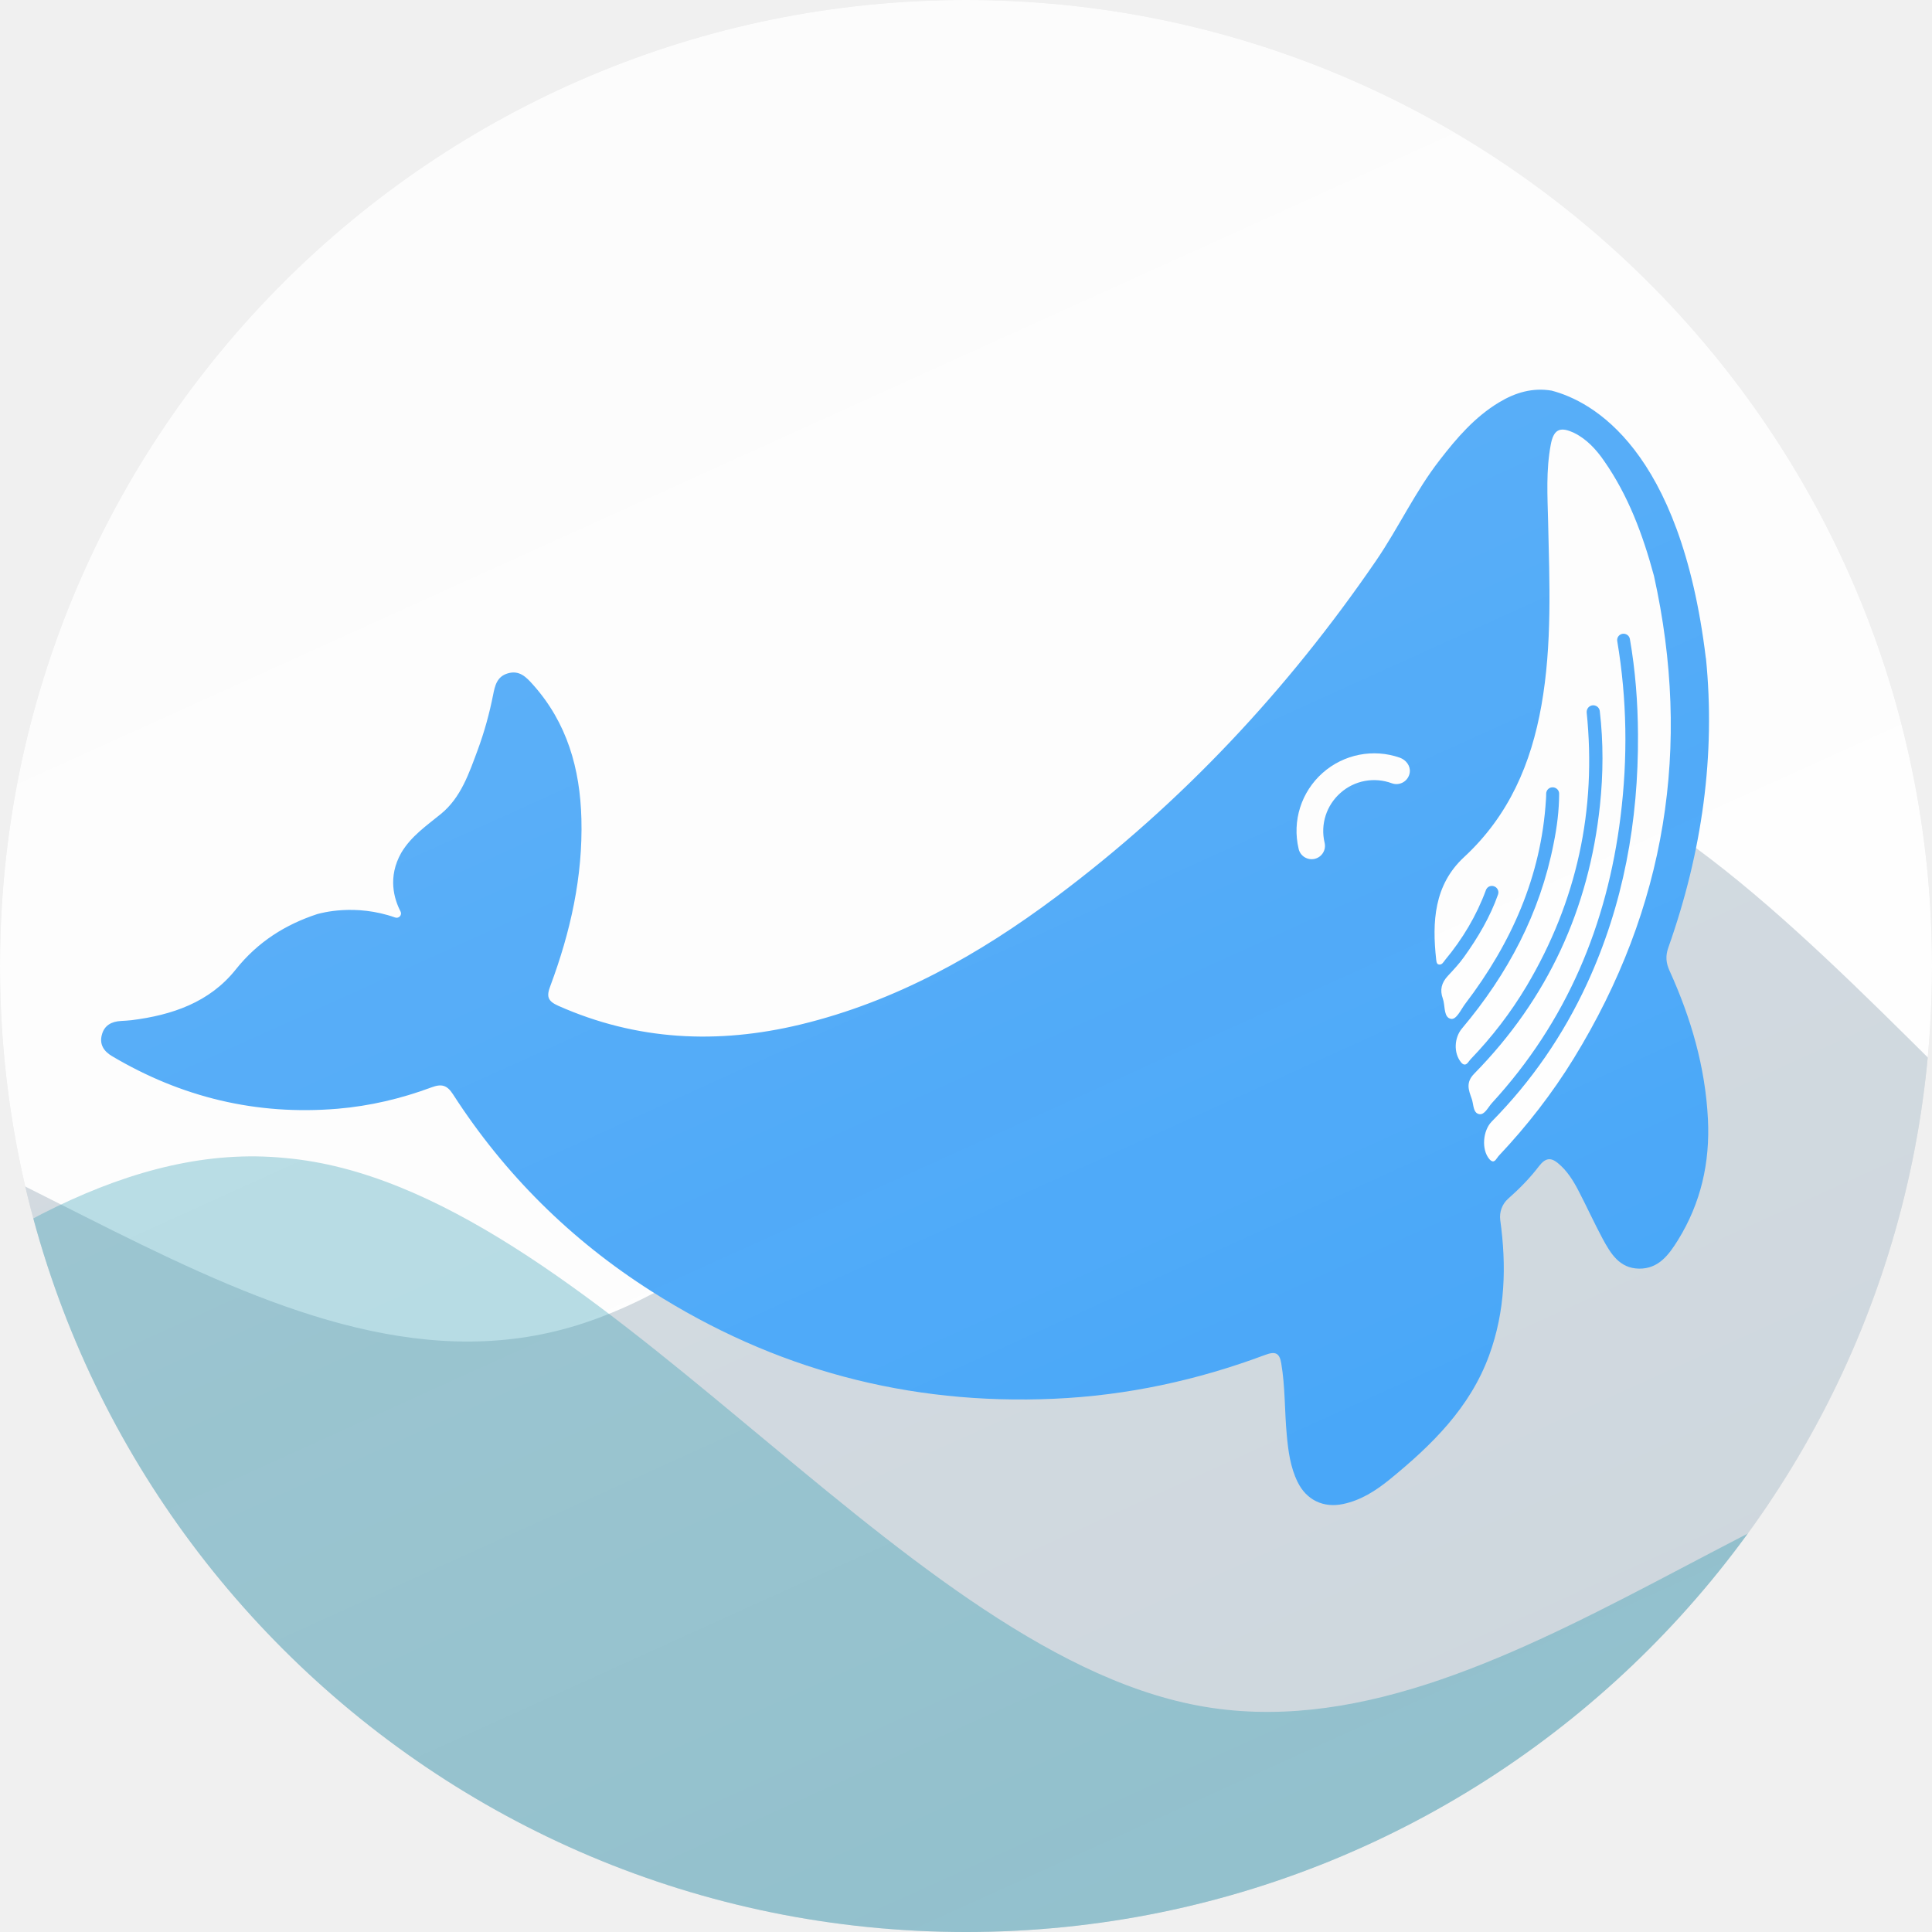
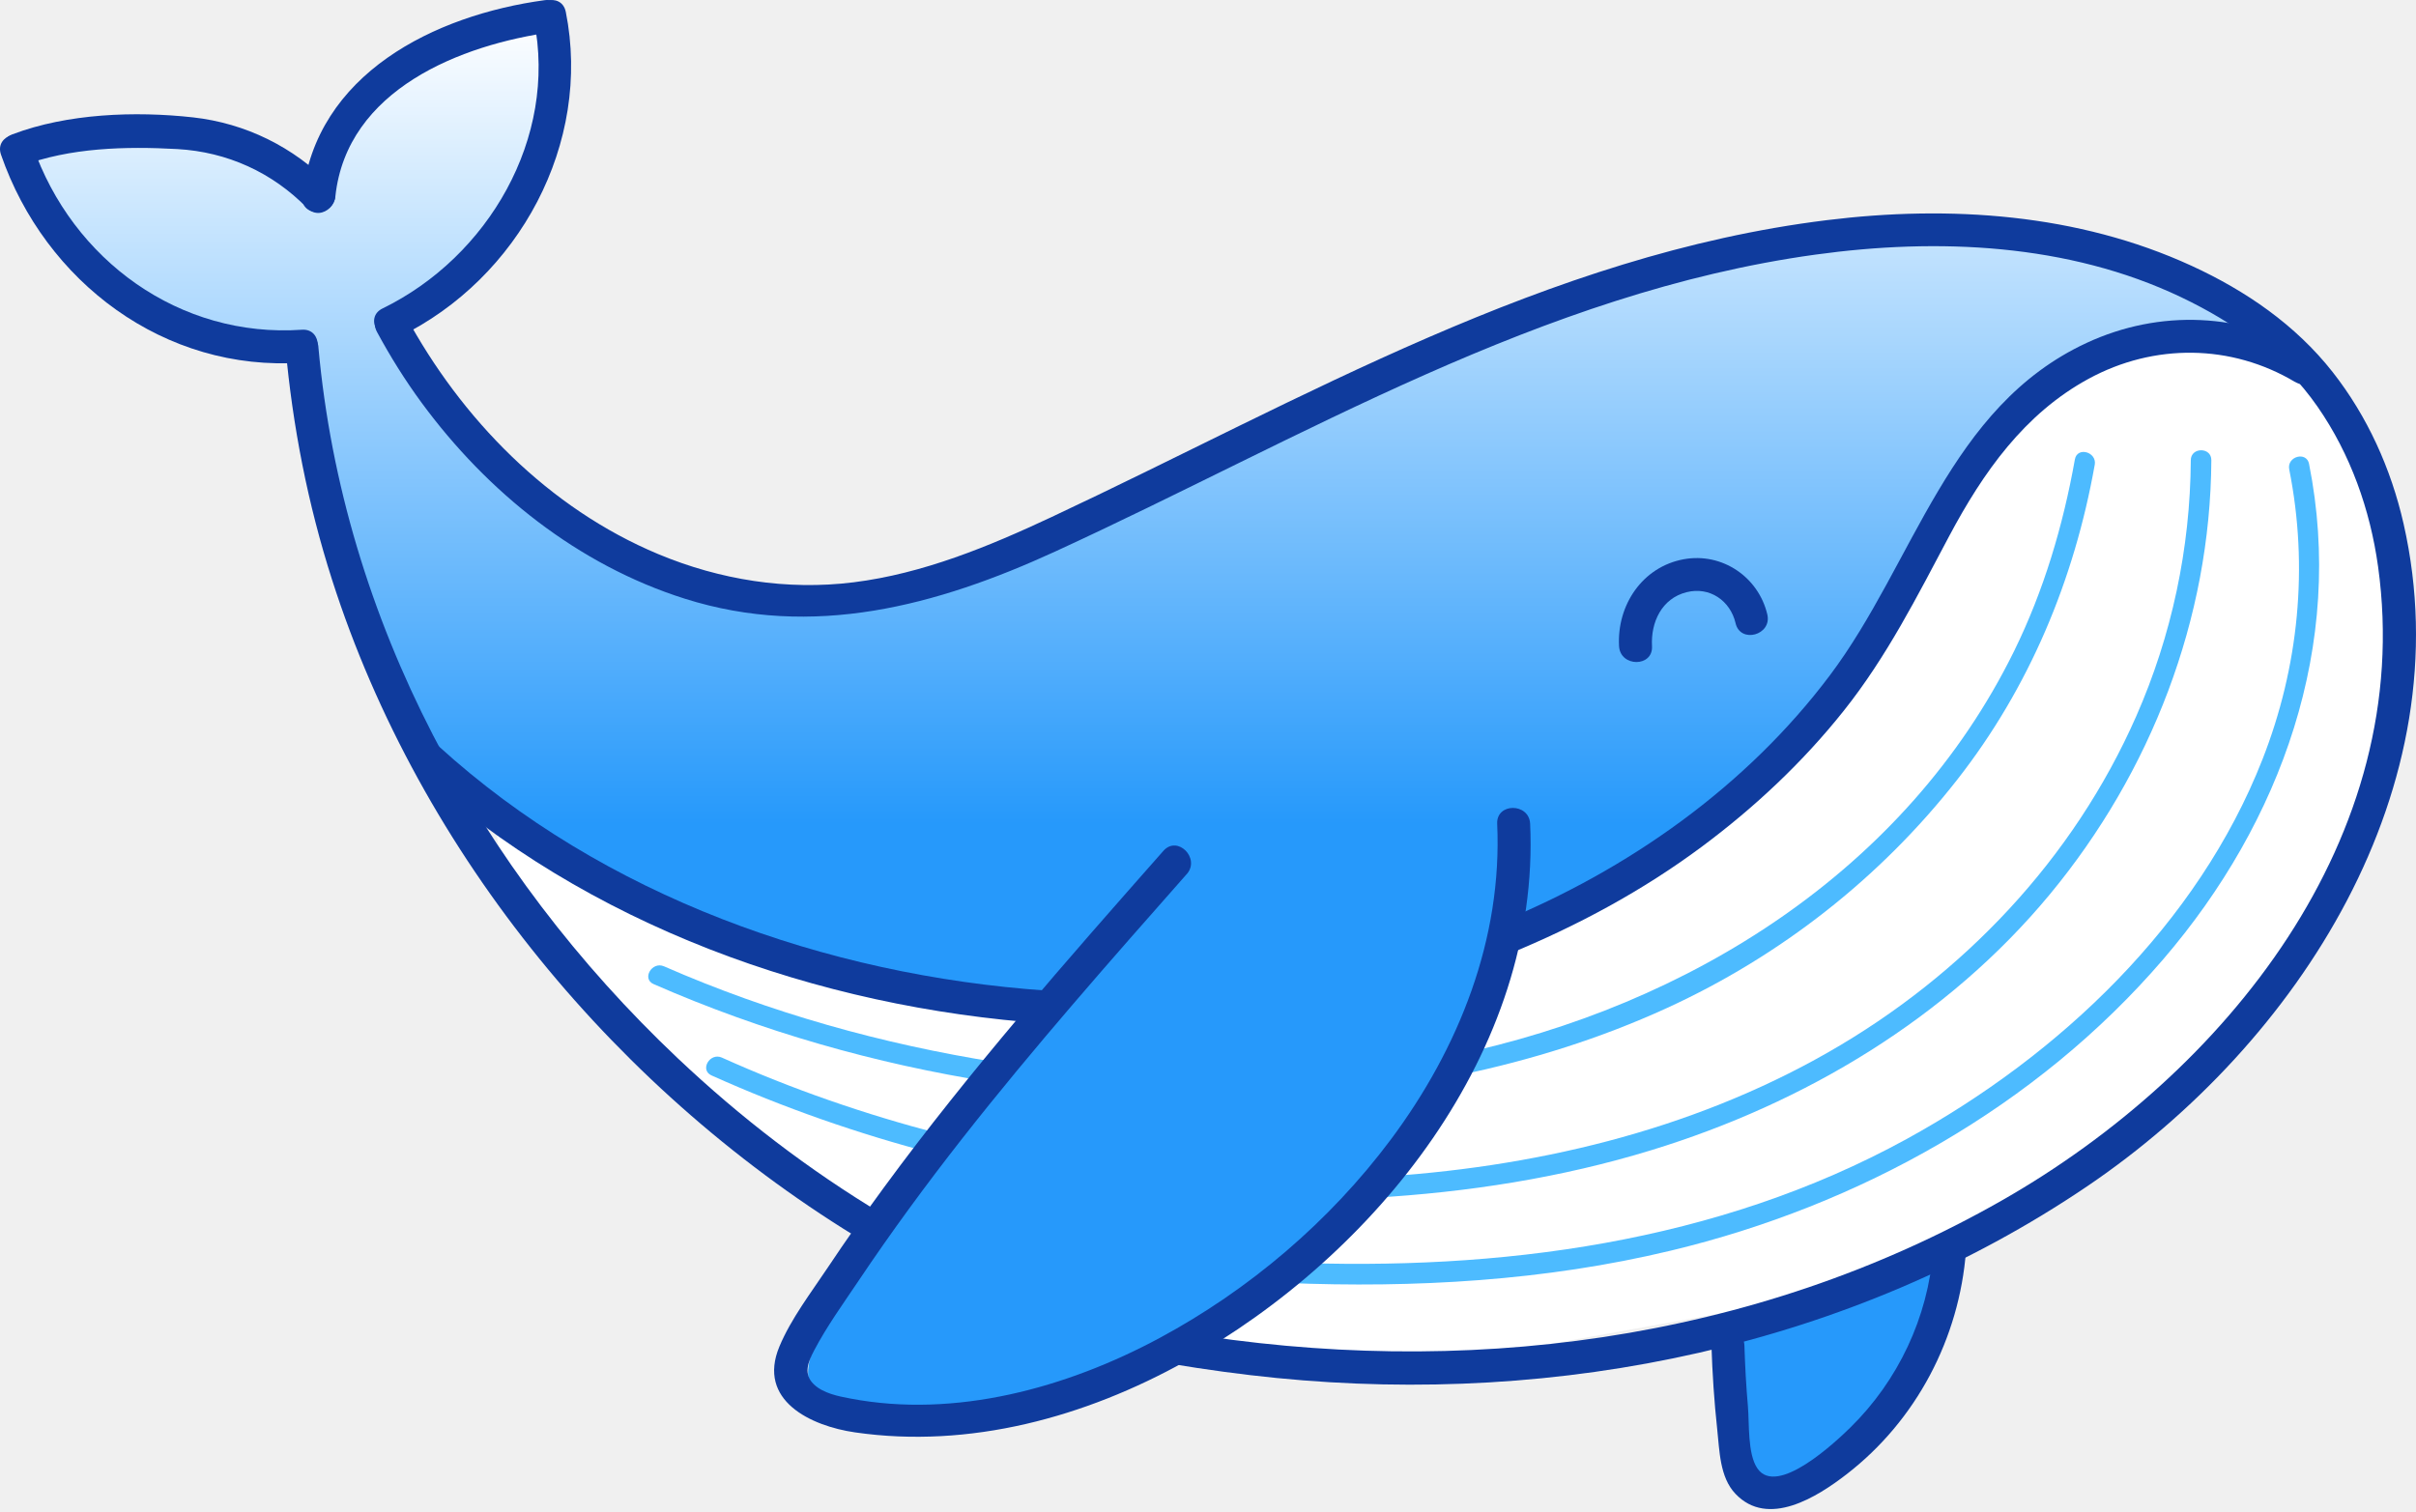
- <svg xmlns="http://www.w3.org/2000/svg" width="1183" height="1183" viewBox="0 0 1183 1183" fill="none">
-   <mask id="mask0_1648_18977" style="mask-type:alpha" maskUnits="userSpaceOnUse" x="0" y="0" width="1183" height="1183">
-     <circle cx="591.5" cy="591.5" r="591.5" fill="url(#paint0_linear_1648_18977)" />
-     <circle cx="591.5" cy="591.5" r="591.5" fill="url(#paint1_radial_1648_18977)" fill-opacity="0.2" />
-   </mask>
-   <g mask="url(#mask0_1648_18977)">
-     <circle cx="591.5" cy="591.5" r="591.5" fill="white" />
-     <path fill-rule="evenodd" clip-rule="evenodd" d="M-2445.86 971.115H-2351.22C-2259.54 971.115 -2073.22 971.115 -1886.89 847.71C-1700.57 724.305 -1514.25 477.494 -1327.93 496.122C-1141.6 512.42 -955.281 796.485 -768.959 831.411C-582.636 866.337 -396.314 654.453 -209.991 654.453C-23.669 654.453 162.654 866.337 348.976 812.784C535.299 759.231 721.621 442.568 907.944 461.196C1094.27 477.494 1280.59 831.411 1466.91 847.71C1653.23 866.337 1839.56 549.675 1934.2 391.344L2025.88 230.684V1183H1934.2C1839.56 1183 1653.23 1183 1466.91 1183C1280.59 1183 1094.27 1183 907.944 1183C721.621 1183 535.299 1183 348.976 1183C162.654 1183 -23.669 1183 -209.991 1183C-396.314 1183 -582.636 1183 -768.959 1183C-955.281 1183 -1141.6 1183 -1327.93 1183C-1514.25 1183 -1700.57 1183 -1886.89 1183C-2073.22 1183 -2259.54 1183 -2351.22 1183H-2445.86V971.115Z" fill="#0C395A" fill-opacity="0.2" />
-     <path d="M776.365 487.993L958.251 248.435L1027.75 344.554V542.706L922.761 721.635L792.631 598.899L776.365 487.993Z" fill="white" />
-     <path d="M1044.58 403.004L1044.52 403.018C1028.98 274.529 974.759 245.632 950.075 239.184C938.476 237.259 927.928 240.312 917.856 246.403C903.009 255.358 891.977 268.209 881.565 281.686C866.548 300.976 856.336 323.221 842.604 343.298C788.5 422.256 723.819 491.495 646.807 549.11C599.522 584.511 548.468 613.232 490.212 627.315C439.385 639.577 389.887 637.177 341.887 615.886C335.28 612.963 334.516 610.114 337.017 603.62C349.326 570.636 356.917 536.711 356.006 501.445C355.199 470.788 347.305 442.595 326.255 419.115C322.218 414.599 318.051 410.231 310.971 412.297C304.208 414.279 303.057 419.903 301.92 425.579C299.661 436.984 296.565 448.218 292.535 459.137C287.212 473.455 282.269 488.35 270.023 498.36C261.162 505.597 251.783 511.956 245.702 522.18C237.262 537.107 241.303 550.5 245.273 558.144C246.356 560.285 244.209 562.613 241.957 561.803C217.593 553.178 196.719 559.053 194.345 559.69C194.24 559.718 194.187 559.732 194.187 559.732C174.911 566.084 157.931 576.571 144.269 593.746C128.309 613.742 105.362 621.587 80.52 624.681C78.378 624.916 76.207 625.045 74.089 625.16C68.239 625.484 63.787 627.864 62.324 633.798C60.818 639.573 63.645 643.791 68.609 646.702C111.097 671.902 157.006 683.066 206.724 678.905C226.463 677.234 245.611 672.726 264.123 665.843C270.495 663.457 273.758 664.449 277.431 670.137C308.963 719.024 349.545 759.266 398.828 790.618C473.771 838.391 556.085 860.496 645.592 856.473C690.127 854.491 733.094 845.183 774.725 829.618C780.992 827.261 783.477 828.517 784.522 834.74C787.006 849.285 786.538 863.998 787.91 878.615C788.819 888.549 790.097 898.385 794.569 907.478C799.948 918.476 810.34 923.495 822.432 920.933C833.35 918.63 842.368 912.821 850.824 905.975C876.676 884.912 900.15 861.941 911.852 829.855C921.731 802.781 922.51 775.091 918.635 747.123C917.996 742.205 919.742 737.326 923.436 734.018C930.342 727.927 936.79 721.393 942.35 714.079C946.46 708.737 949.746 708.761 953.951 712.214C959.607 716.862 963.326 722.934 966.585 729.185C971.61 738.865 976.135 748.792 981.238 758.338C986.146 767.37 991.522 776.673 1003.66 776.813C1015.63 776.943 1021.89 768.253 1027.39 759.429C1041.53 736.642 1047.12 711.734 1045.8 685.285C1044.2 653.369 1035.42 623.323 1022.31 594.437C1020.11 589.598 1019.72 585.405 1021.55 580.22C1042.41 521.311 1050.5 462.033 1044.58 403.004ZM820.778 485.532C812.136 493.162 808.424 504.844 811.076 516.008C812.13 520.362 809.5 524.686 805.28 525.816L805.016 525.887C800.594 526.902 796.19 524.181 795.189 519.812C791.112 502.697 796.748 484.902 809.906 473.234C822.843 461.795 840.947 458.245 857.18 463.96C860.94 465.327 863.702 468.885 863.239 472.854C862.549 478.297 857.05 481.411 852.21 479.597C841.426 475.645 829.354 477.862 820.778 485.532ZM963.592 648.167C950.438 669.56 935.045 689.347 917.785 707.656C916.548 708.949 915.356 712.095 913.268 710.845C913.082 710.782 912.934 710.652 912.719 710.484C912.49 710.262 912.208 710.055 911.951 709.728C907.005 703.929 907.962 692.307 913.38 686.784C937.792 662.035 957.165 633.887 971.7 602.456C994.134 553.866 1003.3 502.612 1002.97 449.663C1002.86 430.07 1001.38 410.619 998.01 391.28C997.655 389.113 995.525 387.705 993.372 388.112L993.056 388.197C991.157 388.706 989.917 390.621 990.282 392.616C996.274 428.273 996.756 464.05 992.3 499.962C984.086 566.171 959.42 625.423 913.507 675.441C911.153 678.051 909.034 682.803 905.765 682.209C905.473 682.174 905.167 682.086 904.899 681.932C904.579 681.791 904.244 681.598 903.948 681.338C901.997 679.543 902.14 675.433 901.127 672.708C899.263 667.44 897.344 662.809 902.776 657.338C947.818 611.456 972.978 556.369 979.678 493.166C981.699 473.908 981.838 454.589 979.567 435.351C979.304 433.103 977.131 431.536 974.859 431.919L974.49 432.018C972.643 432.513 971.428 434.309 971.554 436.254C977.655 495.744 965.679 551.709 934.746 603.819C925.069 620.039 913.582 634.992 900.444 648.633C899.39 649.764 898.224 652.168 896.549 651.826C896.19 651.752 895.75 651.587 895.307 651.197C895.078 650.976 894.782 650.716 894.511 650.336C889.99 644.649 890.443 635.368 895.211 629.736C923.267 596.434 943.016 559.138 951.321 516.484C953.378 506.433 954.664 496.25 954.69 486.008C954.705 483.742 952.768 482 950.531 482.09C950.253 482.108 949.922 482.14 949.658 482.211C948.023 482.649 946.79 484.167 946.753 485.93C946.762 487.228 946.703 488.487 946.606 489.814C943.696 536.564 925.493 577.517 897.208 614.612C894.486 618.169 891.813 624.653 888.262 623.851C888.209 623.866 888.195 623.813 888.128 623.774C887.702 623.662 887.382 623.522 887.048 623.329C884.034 621.366 884.846 615.324 883.469 611.452C881.539 606.145 882.631 601.781 886.535 597.569C889.957 593.881 893.485 590.165 896.397 586.049C905.006 574.073 912.463 561.388 917.281 547.714C918.014 545.595 916.836 543.309 914.678 542.643C912.64 542.002 910.552 543.07 909.844 545.07C904.078 560.694 895.613 574.893 884.834 587.846C883.823 589.135 882.952 590.952 880.985 590.574C880.932 590.588 880.851 590.497 880.851 590.497C880.492 590.423 880.239 590.322 880.116 590.072C879.615 589.471 879.519 588.479 879.412 587.659C876.838 564.544 878.059 541.882 896.454 524.852C924.045 499.309 937.566 467.47 943.856 431.858C950.461 394.465 948.794 356.801 947.936 319.202C947.541 303.589 946.629 287.944 949.534 272.408C951.184 263.371 954.829 261.15 962.637 264.543C963.077 264.707 963.584 264.911 964.052 265.181C967.9 267.091 971.175 269.606 974.151 272.484C977.141 275.414 979.766 278.669 982.17 282.153C997.036 303.445 1005.92 327.302 1012.77 352.664C1035.85 456.966 1020.37 555.77 963.592 648.167Z" fill="#3FA3F9" />
-     <path fill-rule="evenodd" clip-rule="evenodd" d="M-943.451 1184.05H-848.811C-757.128 1184.05 -570.806 1184.05 -384.483 1060.65C-198.161 937.245 -11.838 690.434 174.484 709.061C360.807 725.36 547.129 1009.42 733.452 1044.35C919.774 1079.28 1106.1 867.393 1292.42 867.393C1478.74 867.393 1665.06 1079.28 1851.39 1025.72C2037.71 972.17 2224.03 655.508 2410.35 674.135C2596.68 690.434 2783 1044.35 2969.32 1060.65C3155.64 1079.28 3341.97 762.615 3436.61 604.284L3528.29 443.624V1395.94H3436.61C3341.97 1395.94 3155.64 1395.94 2969.32 1395.94C2783 1395.94 2596.68 1395.94 2410.35 1395.94C2224.03 1395.94 2037.71 1395.94 1851.39 1395.94C1665.06 1395.94 1478.74 1395.94 1292.42 1395.94C1106.1 1395.94 919.774 1395.94 733.452 1395.94C547.129 1395.94 360.807 1395.94 174.484 1395.94C-11.838 1395.94 -198.161 1395.94 -384.483 1395.94C-570.806 1395.94 -757.128 1395.94 -848.811 1395.94H-943.451V1184.05Z" fill="#0C8BA7" fill-opacity="0.32" />
-   </g>
+ <svg xmlns="http://www.w3.org/2000/svg" width="131" height="82" viewBox="0 0 131 82" fill="none">
+   <path d="M47.284 67.76C49.143 69.105 51.099 70.385 53.294 71.045C56.04 71.867 58.989 71.671 61.8 72.232C64.646 72.798 67.312 74.131 70.189 74.523C72.904 74.894 75.653 74.405 78.35 73.922L95.344 70.862C98.315 70.326 101.316 69.784 104.1 68.61C107.51 67.175 110.461 64.849 113.289 62.458C121.219 55.751 128.966 47.459 130.068 37.134C130.492 33.154 129.866 29.066 128.266 25.398C127.266 23.107 125.824 20.911 123.695 19.607C120.372 17.573 115.935 18.143 112.604 20.161C109.275 22.179 106.878 25.42 104.866 28.758C102.858 32.093 101.133 35.624 98.716 38.675C94.463 44.046 88.329 47.602 82.04 50.314C74.654 53.499 66.704 55.713 58.665 55.464C48.813 55.159 39.453 51.199 30.66 46.746C29.502 46.16 28.263 45.304 27.033 44.962C26.444 46.407 29.654 49.885 30.495 51.033C32.04 53.145 33.69 55.175 35.443 57.114C39.005 61.063 42.978 64.637 47.281 67.757L47.284 67.76Z" fill="white" />
+   <path d="M99.788 13.473C84.861 15.454 71.388 23.057 57.507 28.899C54.066 30.346 50.532 31.704 46.821 32.09C36.542 33.158 26.604 26.9 21.609 17.851C26.672 13.996 30.651 8.909 29.817 0.878C25.317 0.676 21.488 3.248 19.233 7.149C18.779 7.937 18.393 8.8 17.711 9.401C17.029 10.002 15.92 10.26 15.217 9.681C11.518 6.648 5.885 6.243 1.79 8.716C2.376 11.916 4.627 14.644 7.379 16.381C10.132 18.119 13.348 18.972 16.562 19.498C15.696 30.898 21.497 42.312 31.897 47.064C39.681 50.62 48.702 54.378 57.218 55.222C51.859 60.487 46.31 66.055 44.05 73.219C43.828 73.913 43.657 74.72 44.05 75.333C44.454 75.965 45.292 76.13 46.036 76.215C60.826 77.874 76.115 68.097 80.81 53.973C81.311 52.466 81.869 50.729 83.338 50.125C89.824 47.453 95.557 42.979 99.723 37.337C102.827 33.133 105.069 28.313 108.466 24.343C111.337 20.987 115.578 17.867 120.202 18.178C120.946 18.228 121.684 18.502 122.422 18.502C122.711 18.502 122.914 18.318 122.836 18.007C122.711 17.512 122.16 17.194 121.755 16.957C119.504 15.659 117.01 14.37 114.475 13.747C111.72 13.069 108.852 12.903 106.025 12.969C103.939 13.019 101.856 13.199 99.788 13.473Z" fill="url(#paint0_linear_437_8822)" />
+   <path d="M101.458 78.08C100.957 78.653 100.427 79.21 99.792 79.634C99.001 80.157 98.086 80.447 97.18 80.727C96.56 80.92 95.875 81.11 95.28 80.845C94.477 80.487 94.225 79.484 94.109 78.613C93.839 76.53 93.795 74.418 93.982 72.326C93.997 72.155 94.019 71.974 94.128 71.844C94.237 71.713 94.415 71.66 94.583 71.613C97.547 70.8 100.567 70.131 103.423 68.969C104.709 68.446 105.577 68.394 105.468 70.084C105.381 71.451 104.842 72.843 104.232 74.054C103.497 75.514 102.532 76.853 101.455 78.08H101.458Z" fill="#2699FB" />
+   <path d="M63.974 72.25C79.228 74.791 95.048 72.82 108.581 65.088C120.637 58.201 130.984 45.447 128.944 30.732C128.514 27.64 127.446 24.626 125.659 22.054C123.8 19.376 121.169 17.502 118.252 16.113C112.127 13.198 105.062 12.896 98.439 13.809C83.546 15.864 70.634 23.751 57.207 29.916C50.799 32.858 44.077 34.667 37.133 32.472C31.342 30.642 26.428 26.7 22.86 21.842C21.963 20.622 21.163 19.339 20.444 18.009C19.899 16.997 21.44 16.094 21.985 17.109C25.012 22.72 29.751 27.571 35.692 30.053C39.039 31.451 42.676 32.033 46.285 31.582C50.046 31.112 53.614 29.639 57.021 28.041C70.627 21.662 83.87 13.815 99.049 11.941C105.716 11.118 112.663 11.582 118.831 14.416C121.77 15.767 124.467 17.617 126.478 20.176C128.368 22.583 129.648 25.426 130.327 28.409C133.574 42.713 124.622 56.585 113.179 64.335C100.339 73.031 84.533 76.26 69.217 74.738C67.302 74.548 65.397 74.286 63.497 73.969C62.367 73.779 62.846 72.06 63.97 72.247L63.974 72.25Z" fill="#0F3B9D" />
+   <path d="M17.264 18.825C18.603 33.672 25.992 47.222 36.741 57.389C40.141 60.605 43.849 63.451 47.863 65.861C48.847 66.453 47.95 67.997 46.963 67.402C33.574 59.369 22.785 46.372 18.006 31.448C16.692 27.348 15.866 23.113 15.48 18.828C15.377 17.683 17.165 17.692 17.267 18.828L17.264 18.825Z" fill="#0F3B9D" />
+   <path d="M16.372 19.668C8.93 20.185 2.445 15.302 0.053 8.384C-0.323 7.294 1.402 6.827 1.775 7.91C3.921 14.113 9.746 18.344 16.372 17.884C17.518 17.803 17.515 19.59 16.372 19.671V19.668Z" fill="#0F3B9D" />
+   <path d="M30.678 0.641C32.104 7.766 28.137 15.101 21.642 18.271C20.614 18.773 19.705 17.234 20.742 16.73C26.478 13.931 30.233 7.482 28.956 1.118C28.732 -0.003 30.454 -0.486 30.678 0.645V0.641Z" fill="#0F3B9D" />
+   <path d="M0.675 7.285C3.651 6.155 7.326 6.018 10.467 6.366C13.316 6.684 15.916 7.97 17.918 10.019C18.722 10.841 17.461 12.105 16.654 11.283C14.764 9.349 12.317 8.238 9.617 8.085C6.821 7.93 3.788 8.004 1.148 9.007C0.074 9.415 -0.393 7.69 0.675 7.285Z" fill="#0F3B9D" />
+   <path d="M30.001 1.731C24.985 2.413 18.804 4.858 18.185 10.649C18.063 11.779 16.276 11.792 16.398 10.649C17.111 4.004 23.568 0.819 29.528 0.01C30.652 -0.143 31.138 1.576 30.001 1.731Z" fill="#0F3B9D" />
+   <path d="M56.743 55.514C44.31 54.652 31.815 50.202 22.517 41.733C21.667 40.958 22.932 39.697 23.782 40.469C32.712 48.605 44.799 52.899 56.743 53.727C57.883 53.805 57.892 55.592 56.743 55.514Z" fill="#0F3B9D" />
+   <path d="M124.444 20.718C120.978 18.648 116.793 18.617 113.253 20.541C109.763 22.437 107.527 25.626 105.699 29.057C103.946 32.354 102.308 35.614 99.97 38.551C97.756 41.334 95.156 43.775 92.307 45.899C89.072 48.309 85.516 50.221 81.789 51.75C80.727 52.186 80.263 50.457 81.316 50.028C88.278 47.176 94.68 42.673 99.223 36.623C103.819 30.505 105.643 22.073 113.147 18.595C117.092 16.767 121.601 16.938 125.347 19.174C126.334 19.762 125.434 21.307 124.447 20.715L124.444 20.718Z" fill="#0F3B9D" />
+   <path d="M94.106 33.798C93.819 32.577 92.701 31.802 91.447 32.119C90.098 32.459 89.504 33.754 89.575 35.046C89.638 36.195 87.853 36.192 87.788 35.046C87.666 32.832 89.046 30.743 91.294 30.332C93.371 29.952 95.348 31.288 95.828 33.328C96.089 34.445 94.367 34.922 94.106 33.801V33.798Z" fill="#0F3B9D" />
+   <path d="M106.601 67.834C106.24 72.585 103.905 77.044 100.118 79.965C98.546 81.179 95.868 82.889 94.097 81.017C93.24 80.115 93.237 78.67 93.109 77.508C92.945 76.001 92.848 74.491 92.798 72.978C92.761 71.829 94.548 71.829 94.585 72.978C94.623 74.127 94.679 75.179 94.775 76.275C94.856 77.209 94.747 78.86 95.295 79.65C96.363 81.192 99.536 78.203 100.33 77.424C102.918 74.883 104.54 71.449 104.817 67.831C104.904 66.691 106.692 66.682 106.604 67.831L106.601 67.834Z" fill="#0F3B9D" />
+   <path d="M53.768 58.694C47.453 57.697 41.298 55.941 35.441 53.375C34.784 53.089 35.35 52.127 36.004 52.41C41.768 54.935 47.855 56.635 54.064 57.616C54.771 57.728 54.472 58.803 53.768 58.694Z" fill="#4DBBFF" />
+   <path d="M113.579 25.215C112.47 31.448 110.032 37.299 106.115 42.299C101.949 47.618 96.525 51.858 90.388 54.67C86.798 56.314 83.024 57.498 79.16 58.304C78.459 58.45 78.16 57.376 78.864 57.227C91.558 54.571 103.356 47.216 109.207 35.315C110.82 32.03 111.863 28.512 112.504 24.916C112.629 24.209 113.706 24.508 113.582 25.211L113.579 25.215Z" fill="#4DBBFF" />
+   <path d="M50.669 62.574C46.524 61.493 42.486 60.083 38.578 58.327C37.924 58.031 38.491 57.069 39.142 57.361C42.959 59.08 46.917 60.444 50.965 61.496C51.659 61.677 51.363 62.754 50.669 62.574Z" fill="#4DBBFF" />
+   <path d="M119.903 24.96C119.853 33.57 116.625 41.883 111.154 48.497C105.583 55.229 97.846 59.834 89.551 62.378C84.65 63.882 79.562 64.669 74.453 64.965C73.736 65.006 73.736 63.891 74.453 63.851C83.037 63.359 91.621 61.366 99.135 57.069C106.446 52.89 112.421 46.591 115.827 38.854C117.755 34.476 118.761 29.74 118.789 24.96C118.792 24.241 119.91 24.241 119.903 24.96Z" fill="#4DBBFF" />
+   <path d="M125.2 25.156C127.159 34.954 123.702 44.563 117.304 52.017C110.422 60.035 100.81 65.379 90.601 67.829C83.769 69.47 76.713 69.868 69.714 69.582C68.998 69.554 68.995 68.436 69.714 68.467C81.278 68.941 93.101 67.415 103.376 61.779C111.677 57.224 119.166 50.131 122.675 41.188C124.643 36.169 125.181 30.751 124.126 25.458C123.986 24.757 125.06 24.455 125.203 25.162L125.2 25.156Z" fill="#4DBBFF" />
+   <path d="M64.344 47.411C60.196 52.112 56.043 56.817 52.172 61.752C50.205 64.262 48.315 66.834 46.54 69.484C45.721 70.704 44.824 71.947 44.142 73.248C43.806 73.89 43.547 74.531 44.136 75.088C44.64 75.568 45.447 75.727 46.104 75.851C51.811 76.941 57.855 75.269 62.874 72.569C67.741 69.951 72.097 66.242 75.407 61.812C79.103 56.861 81.466 50.923 81.18 44.68C81.127 43.531 82.914 43.534 82.967 44.68C83.531 57.007 74.582 68.089 64.269 73.84C58.851 76.86 52.574 78.588 46.362 77.688C43.968 77.343 41.038 75.96 42.261 73.03C42.894 71.517 43.977 70.109 44.883 68.749C45.864 67.276 46.882 65.831 47.928 64.405C52.611 58.022 57.849 52.078 63.083 46.146C63.846 45.284 65.104 46.551 64.347 47.411H64.344Z" fill="#0F3B9D" />
  <defs>
-     <linearGradient id="paint0_linear_1648_18977" x1="959.709" y1="1231.8" x2="218.855" y2="-403.699" gradientUnits="userSpaceOnUse">
-       <stop stop-color="#D7FFFD" />
-       <stop offset="1" stop-color="#0ED2F7" stop-opacity="0.65" />
+     <linearGradient id="paint0_linear_437_8822" x1="62.321" y1="0.866" x2="62.321" y2="76.398" gradientUnits="userSpaceOnUse">
+       <stop stop-color="white" />
+       <stop offset="0.58" stop-color="#2699FB" />
    </linearGradient>
-     <radialGradient id="paint1_radial_1648_18977" cx="0" cy="0" r="1" gradientUnits="userSpaceOnUse" gradientTransform="translate(381.517 294.271) rotate(-38.2731) scale(205.312 113.408)">
-       <stop stop-color="#8763D3" />
-       <stop offset="1" stop-color="#13101C" />
-     </radialGradient>
  </defs>
</svg>
